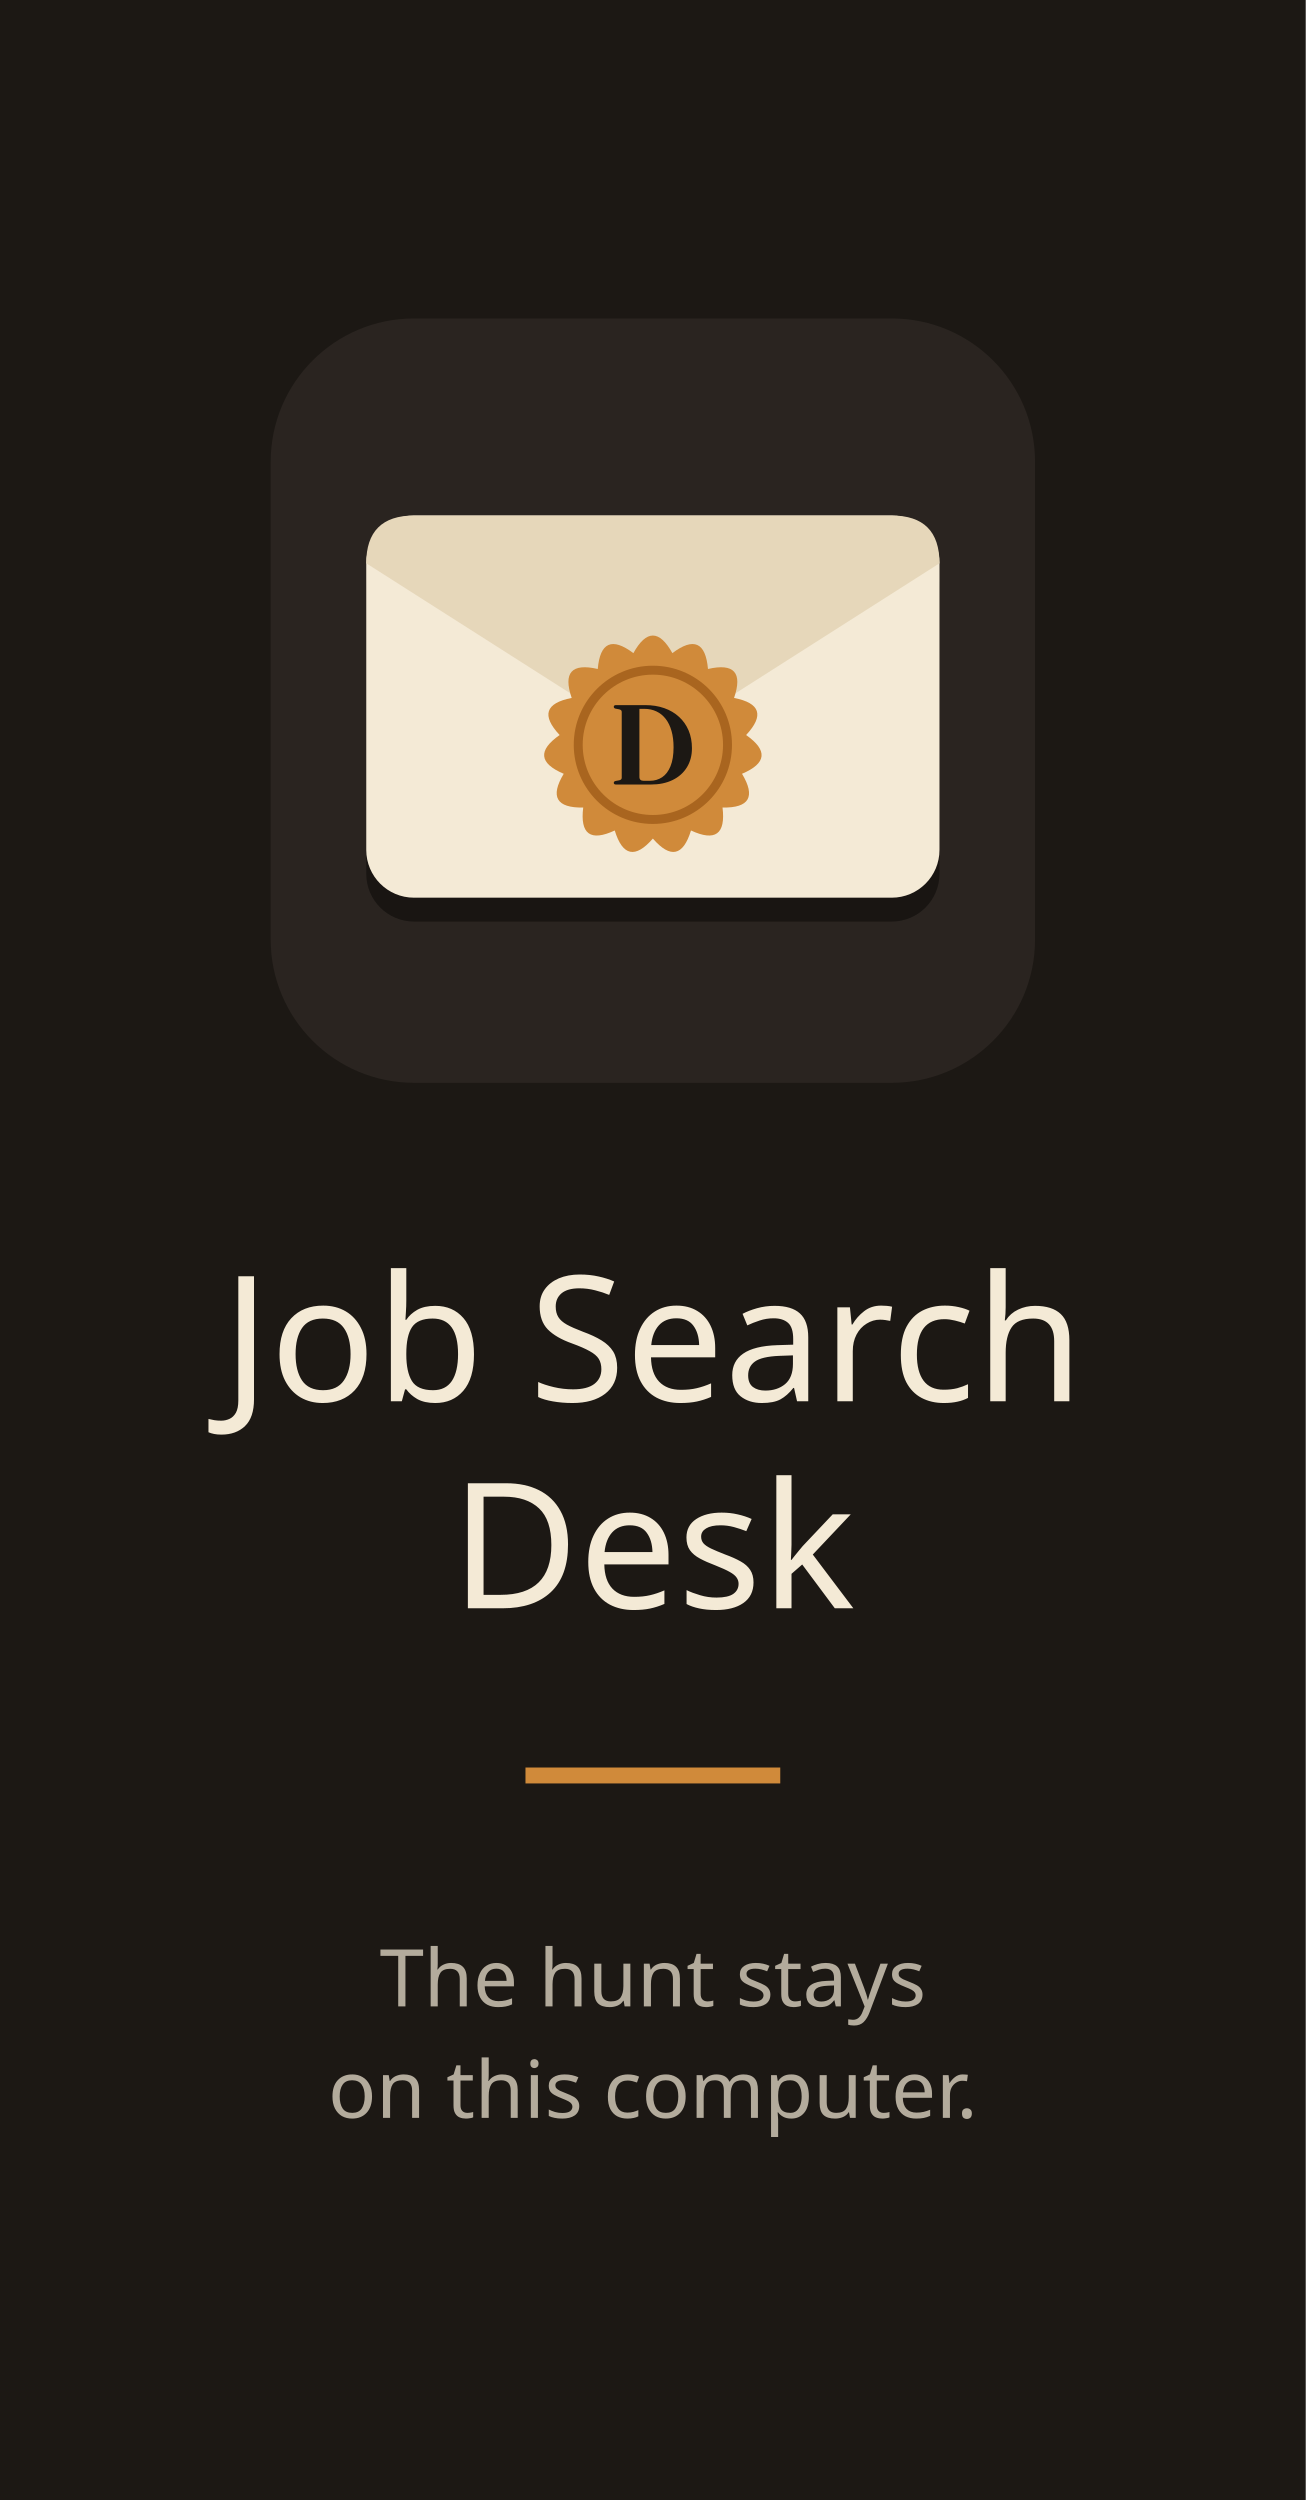
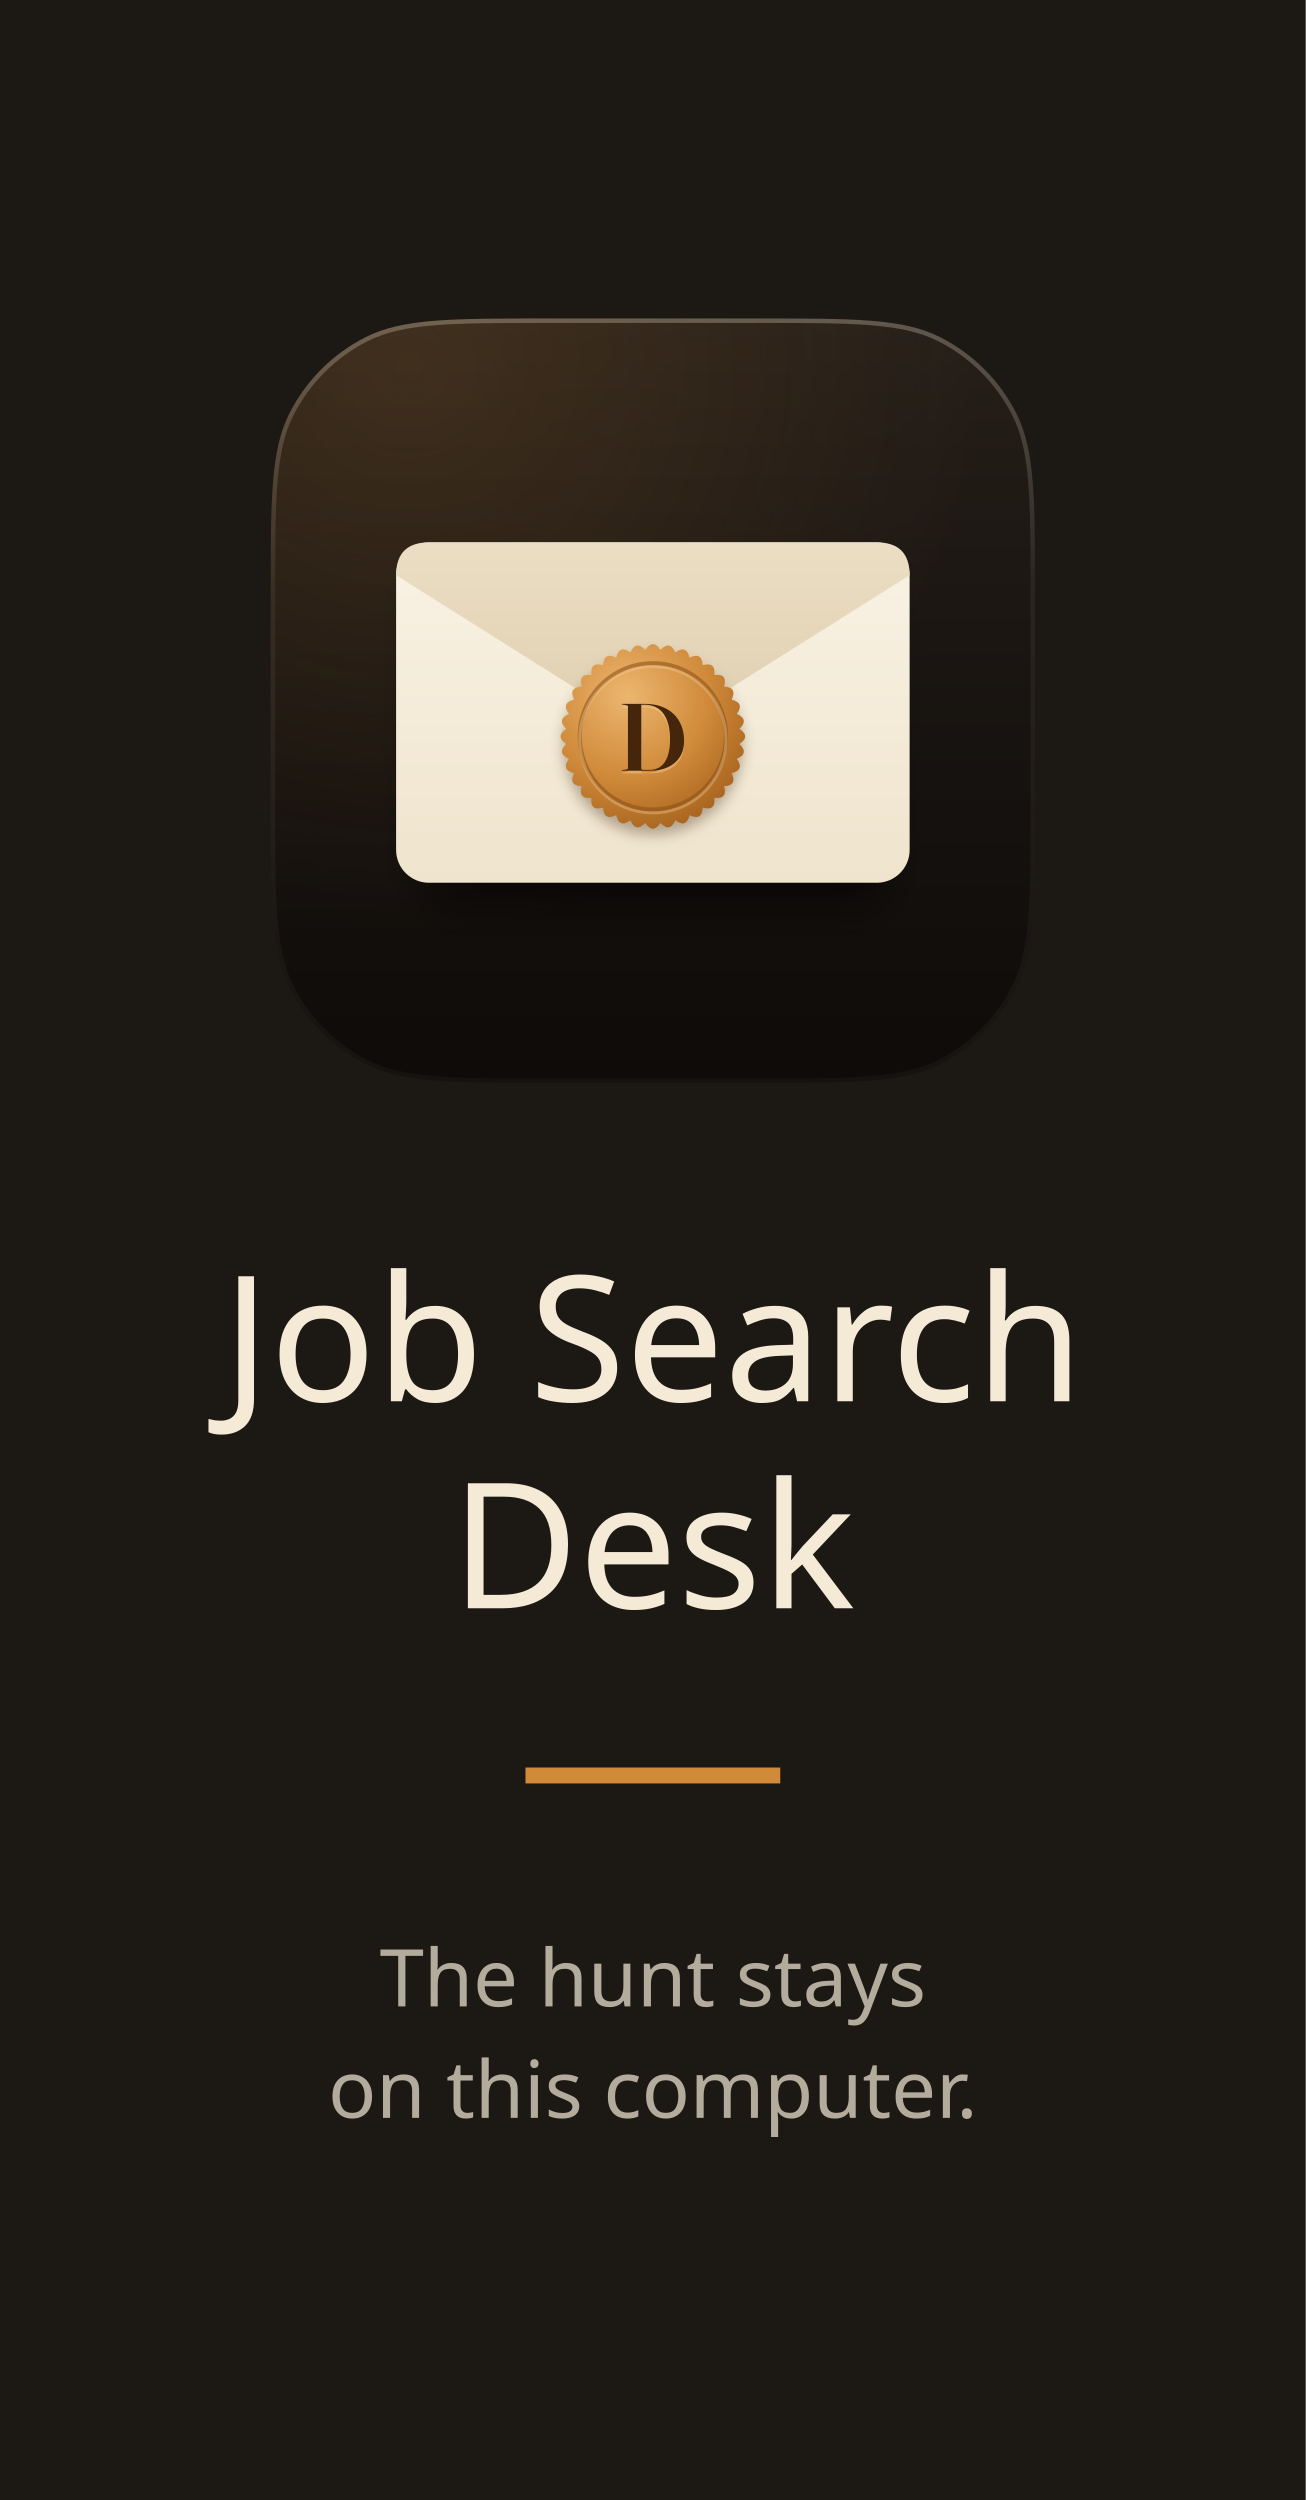
<svg xmlns="http://www.w3.org/2000/svg" width="164" height="314" viewBox="0 0 164 314">
  <rect width="164" height="314" fill="#1c1814" />
  <g transform="translate(34 40) scale(0.375)">
-     <rect width="256" height="256" rx="48" fill="#2a2420" />
-     <rect x="32" y="74" width="192" height="128" rx="16" fill="#0b0907" opacity="0.55" />
-     <rect x="32" y="66" width="192" height="128" rx="16" fill="#f4ead6" />
-     <path d="M32 82Q32 66 48 66H208Q224 66 224 82L138 136.8Q128 144.8 118 136.8Z" fill="#e6d7ba" />
-     <path d="M121.47 112.09Q128 100.31 134.53 112.09Q145.28 103.99 146.46 117.4Q159.57 114.37 155.19 127.1Q168.41 129.67 159.23 139.52Q170.25 147.24 157.86 152.5Q164.79 164.04 151.33 163.81Q152.97 177.17 140.77 171.49Q136.83 184.36 128 174.2Q119.17 184.36 115.23 171.49Q103.03 177.17 104.67 163.81Q91.21 164.04 98.14 152.5Q85.75 147.24 96.77 139.52Q87.59 129.67 100.81 127.1Q96.43 114.37 109.54 117.4Q110.72 103.99 121.47 112.09Z" fill="#d08a3a" />
-     <circle cx="128" cy="142.8" r="25" fill="none" stroke="#a9651f" stroke-width="3" />
-     <path d="M114.91 155.54Q114.91 155.08 115.45 154.92L116.75 154.68Q117.17 154.57 117.37 154.37Q117.57 154.17 117.57 153.83V131.79Q117.57 131.43 117.37 131.23Q117.17 131.03 116.75 130.92L115.44 130.67Q114.91 130.51 114.91 130.05Q114.91 129.79 115.09 129.64Q115.27 129.5 115.64 129.5H125.49Q128.97 129.5 131.84 130.52Q134.7 131.53 136.77 133.44Q138.85 135.34 139.97 137.99Q141.09 140.65 141.09 143.94Q141.09 147.6 139.4 150.33Q137.72 153.07 134.63 154.58Q131.54 156.1 127.31 156.1H115.64Q115.26 156.1 115.09 155.95Q114.91 155.79 114.91 155.54ZM126.97 154.85Q129.32 154.85 131.11 153.65Q132.9 152.45 133.91 149.96Q134.93 147.47 134.93 143.6Q134.93 140.55 134.25 138.17Q133.58 135.78 132.3 134.12Q131.02 132.47 129.2 131.61Q127.39 130.75 125.11 130.75H123.49V153.57Q123.49 154.22 123.86 154.54Q124.23 154.85 124.95 154.85Z" fill="#1c1814" />
+     <defs>
+       <linearGradient id="tile" x1="0" y1="0" x2="0" y2="1">
+         <stop offset="0" stop-color="#261f19" />
+         <stop offset="0.6" stop-color="#16120f" />
+         <stop offset="1" stop-color="#0e0b09" />
+       </linearGradient>
+       <radialGradient id="glow" cx="0.18" cy="0.06" r="0.75">
+         <stop offset="0" stop-color="#d08a3a" stop-opacity="0.16" />
+         <stop offset="1" stop-color="#d08a3a" stop-opacity="0" />
+       </radialGradient>
+       <linearGradient id="rim" x1="0" y1="0" x2="0" y2="1">
+         <stop offset="0" stop-color="#fff3de" stop-opacity="0.26" />
+         <stop offset="0.35" stop-color="#fff3de" stop-opacity="0.06" />
+         <stop offset="1" stop-color="#fff3de" stop-opacity="0.03" />
+       </linearGradient>
+       <linearGradient id="paper" x1="0" y1="0" x2="0" y2="1">
+         <stop offset="0" stop-color="#f9f2e4" />
+         <stop offset="1" stop-color="#efe4cd" />
+       </linearGradient>
+       <linearGradient id="flap" x1="0" y1="0" x2="0" y2="1">
+         <stop offset="0" stop-color="#ebdec4" />
+         <stop offset="1" stop-color="#e0cfb0" />
+       </linearGradient>
+       <radialGradient id="seal" cx="0.36" cy="0.28" r="0.8">
+         <stop offset="0" stop-color="#ecb66f" />
+         <stop offset="0.55" stop-color="#d08a3a" />
+         <stop offset="1" stop-color="#a4601c" />
+       </radialGradient>
+       <clipPath id="edge">
+         <path d="M163.2 0c32.48 0 48.72 0 61.13 6.32a58 58 0 0 1 25.35 25.35c6.32 12.41 6.32 28.65 6.32 61.13L256 163.2c0 32.48 0 48.72 -6.32 61.13a58 58 0 0 1 -25.35 25.35c-12.41 6.32 -28.65 6.32 -61.13 6.32L92.8 256c-32.48 0 -48.72 0 -61.13 -6.32a58 58 0 0 1 -25.35 -25.35c-6.32 -12.41 -6.32 -28.65 -6.32 -61.13L0 92.8c0 -32.48 0 -48.72 6.32 -61.13a58 58 0 0 1 25.35 -25.35c12.41 -6.32 28.65 -6.32 61.13 -6.32Z" />
+       </clipPath>
+       <filter id="lift" x="-30%" y="-30%" width="160%" height="170%">
+         <feGaussianBlur stdDeviation="7" />
+       </filter>
+       <filter id="press" x="-40%" y="-40%" width="180%" height="180%">
+         <feGaussianBlur stdDeviation="2.2" />
+       </filter>
+     </defs>
+     <path d="M163.2 0c32.48 0 48.72 0 61.13 6.32a58 58 0 0 1 25.35 25.35c6.32 12.41 6.32 28.65 6.32 61.13L256 163.2c0 32.48 0 48.72 -6.32 61.13a58 58 0 0 1 -25.35 25.35c-12.41 6.32 -28.65 6.32 -61.13 6.32L92.8 256c-32.48 0 -48.72 0 -61.13 -6.32a58 58 0 0 1 -25.35 -25.35c-6.32 -12.41 -6.32 -28.65 -6.32 -61.13L0 92.8c0 -32.48 0 -48.72 6.32 -61.13a58 58 0 0 1 25.35 -25.35c12.41 -6.32 28.65 -6.32 61.13 -6.32Z" fill="url(#tile)" />
+     <path d="M163.2 0c32.48 0 48.72 0 61.13 6.32a58 58 0 0 1 25.35 25.35c6.32 12.41 6.32 28.65 6.32 61.13L256 163.2c0 32.48 0 48.72 -6.32 61.13a58 58 0 0 1 -25.35 25.35c-12.41 6.32 -28.65 6.32 -61.13 6.32L92.8 256c-32.48 0 -48.72 0 -61.13 -6.32a58 58 0 0 1 -25.35 -25.35c-6.32 -12.41 -6.32 -28.65 -6.32 -61.13L0 92.8c0 -32.48 0 -48.72 6.32 -61.13a58 58 0 0 1 25.35 -25.35c12.41 -6.32 28.65 -6.32 61.13 -6.32Z" fill="url(#glow)" />
+     <rect x="50" y="89" width="156" height="108" rx="11" fill="#000" opacity="0.55" filter="url(#lift)" />
+     <rect x="42" y="75" width="172" height="114" rx="11" fill="url(#paper)" />
+     <path d="M42 86Q42 75 53 75H203Q214 75 214 86L137 134.48Q128 141.48 119 134.48Z" fill="url(#flap)" />
+     <circle cx="128" cy="142.98" r="30" fill="#3a2410" opacity="0.35" filter="url(#press)" />
+     <path d="M125.46 110.99Q128 107.17 130.54 110.99Q133.7 107.67 135.53 111.87Q139.22 109.15 140.3 113.61Q144.41 111.57 144.69 116.14Q149.09 114.85 148.58 119.4Q153.13 118.89 151.84 123.29Q156.41 123.57 154.37 127.68Q158.83 128.76 156.11 132.45Q160.31 134.28 156.99 137.44Q160.81 139.98 156.99 142.52Q160.31 145.68 156.11 147.51Q158.83 151.2 154.37 152.28Q156.41 156.39 151.84 156.67Q153.13 161.07 148.58 160.56Q149.09 165.11 144.69 163.82Q144.41 168.39 140.3 166.35Q139.22 170.81 135.53 168.09Q133.7 172.29 130.54 168.97Q128 172.79 125.46 168.97Q122.3 172.29 120.47 168.09Q116.78 170.81 115.7 166.35Q111.59 168.39 111.31 163.82Q106.91 165.11 107.42 160.56Q102.87 161.07 104.16 156.67Q99.59 156.39 101.63 152.28Q97.17 151.2 99.89 147.51Q95.69 145.68 99.01 142.52Q95.19 139.98 99.01 137.44Q95.69 134.28 99.89 132.45Q97.17 128.76 101.63 127.68Q99.59 123.57 104.16 123.29Q102.87 118.89 107.42 119.4Q106.91 114.85 111.31 116.14Q111.59 111.57 115.7 113.61Q116.78 109.15 120.47 111.87Q122.3 107.67 125.46 110.99Z" fill="url(#seal)" />
+     <circle cx="128" cy="139.98" r="24.5" fill="none" stroke="#8a4d15" stroke-opacity="0.55" stroke-width="1.4" />
+     <circle cx="128" cy="141.08" r="24.5" fill="none" stroke="#f6d39f" stroke-opacity="0.35" stroke-width="1" />
+     <path d="M117.54 151.38Q117.54 151.28 117.71 151.26L119.09 151.05Q119.4 151 119.52 150.89Q119.65 150.79 119.65 150.59V130Q119.65 129.78 119.52 129.67Q119.39 129.56 119.1 129.51L117.69 129.29Q117.54 129.27 117.54 129.17Q117.54 129.12 117.58 129.1Q117.62 129.08 117.69 129.08H125.42Q128.32 129.08 130.71 129.92Q133.1 130.76 134.84 132.37Q136.57 133.98 137.51 136.28Q138.46 138.58 138.46 141.5Q138.46 144.65 137.03 146.88Q135.61 149.12 133.05 150.3Q130.49 151.48 127.07 151.48H117.69Q117.61 151.48 117.58 151.45Q117.54 151.42 117.54 151.38ZM127.07 151.19Q129 151.19 130.51 150.13Q132.01 149.07 132.88 146.82Q133.75 144.57 133.75 141Q133.75 138.19 133.19 136.02Q132.62 133.85 131.54 132.37Q130.45 130.89 128.92 130.13Q127.38 129.37 125.43 129.37H124.13V150.6Q124.13 150.88 124.29 151.03Q124.44 151.19 124.73 151.19Z" fill="#f6d39f" fill-opacity="0.45" transform="translate(0 0.9)" />
+     <path d="M117.54 151.38Q117.54 151.28 117.71 151.26L119.09 151.05Q119.4 151 119.52 150.89Q119.65 150.79 119.65 150.59V130Q119.65 129.78 119.52 129.67Q119.39 129.56 119.1 129.51L117.69 129.29Q117.54 129.27 117.54 129.17Q117.54 129.12 117.58 129.1Q117.62 129.08 117.69 129.08H125.42Q128.32 129.08 130.71 129.92Q133.1 130.76 134.84 132.37Q136.57 133.98 137.51 136.28Q138.46 138.58 138.46 141.5Q138.46 144.65 137.03 146.88Q135.61 149.12 133.05 150.3Q130.49 151.48 127.07 151.48H117.69Q117.61 151.48 117.58 151.45Q117.54 151.42 117.54 151.38ZM127.07 151.19Q129 151.19 130.51 150.13Q132.01 149.07 132.88 146.82Q133.75 144.57 133.75 141Q133.75 138.19 133.19 136.02Q132.62 133.85 131.54 132.37Q130.45 130.89 128.92 130.13Q127.38 129.37 125.43 129.37H124.13V150.6Q124.13 150.88 124.29 151.03Q124.44 151.19 124.73 151.19Z" fill="#45260a" />
+     <path d="M163.2 0c32.48 0 48.72 0 61.13 6.32a58 58 0 0 1 25.35 25.35c6.32 12.41 6.32 28.65 6.32 61.13L256 163.2c0 32.48 0 48.72 -6.32 61.13a58 58 0 0 1 -25.35 25.35c-12.41 6.32 -28.65 6.32 -61.13 6.32L92.8 256c-32.48 0 -48.72 0 -61.13 -6.32a58 58 0 0 1 -25.35 -25.35c-6.32 -12.41 -6.32 -28.65 -6.32 -61.13L0 92.8c0 -32.48 0 -48.72 6.32 -61.13a58 58 0 0 1 25.35 -25.35c12.41 -6.32 28.65 -6.32 61.13 -6.32Z" fill="none" stroke="url(#rim)" stroke-width="3" clip-path="url(#edge)" />
  </g>
  <text x="82" y="176" text-anchor="middle" font-family="Fraunces" font-weight="360" font-size="22" fill="#f4ead6">Job Search</text>
  <text x="82" y="202" text-anchor="middle" font-family="Fraunces" font-weight="360" font-size="22" fill="#f4ead6">Desk</text>
  <rect x="66" y="222" width="32" height="2" fill="#d08a3a" />
  <text x="82" y="252" text-anchor="middle" font-family="Bricolage Grotesque" font-size="10" fill="#f4ead6" opacity="0.7">The hunt stays</text>
  <text x="82" y="266" text-anchor="middle" font-family="Bricolage Grotesque" font-size="10" fill="#f4ead6" opacity="0.7">on this computer.</text>
</svg>
